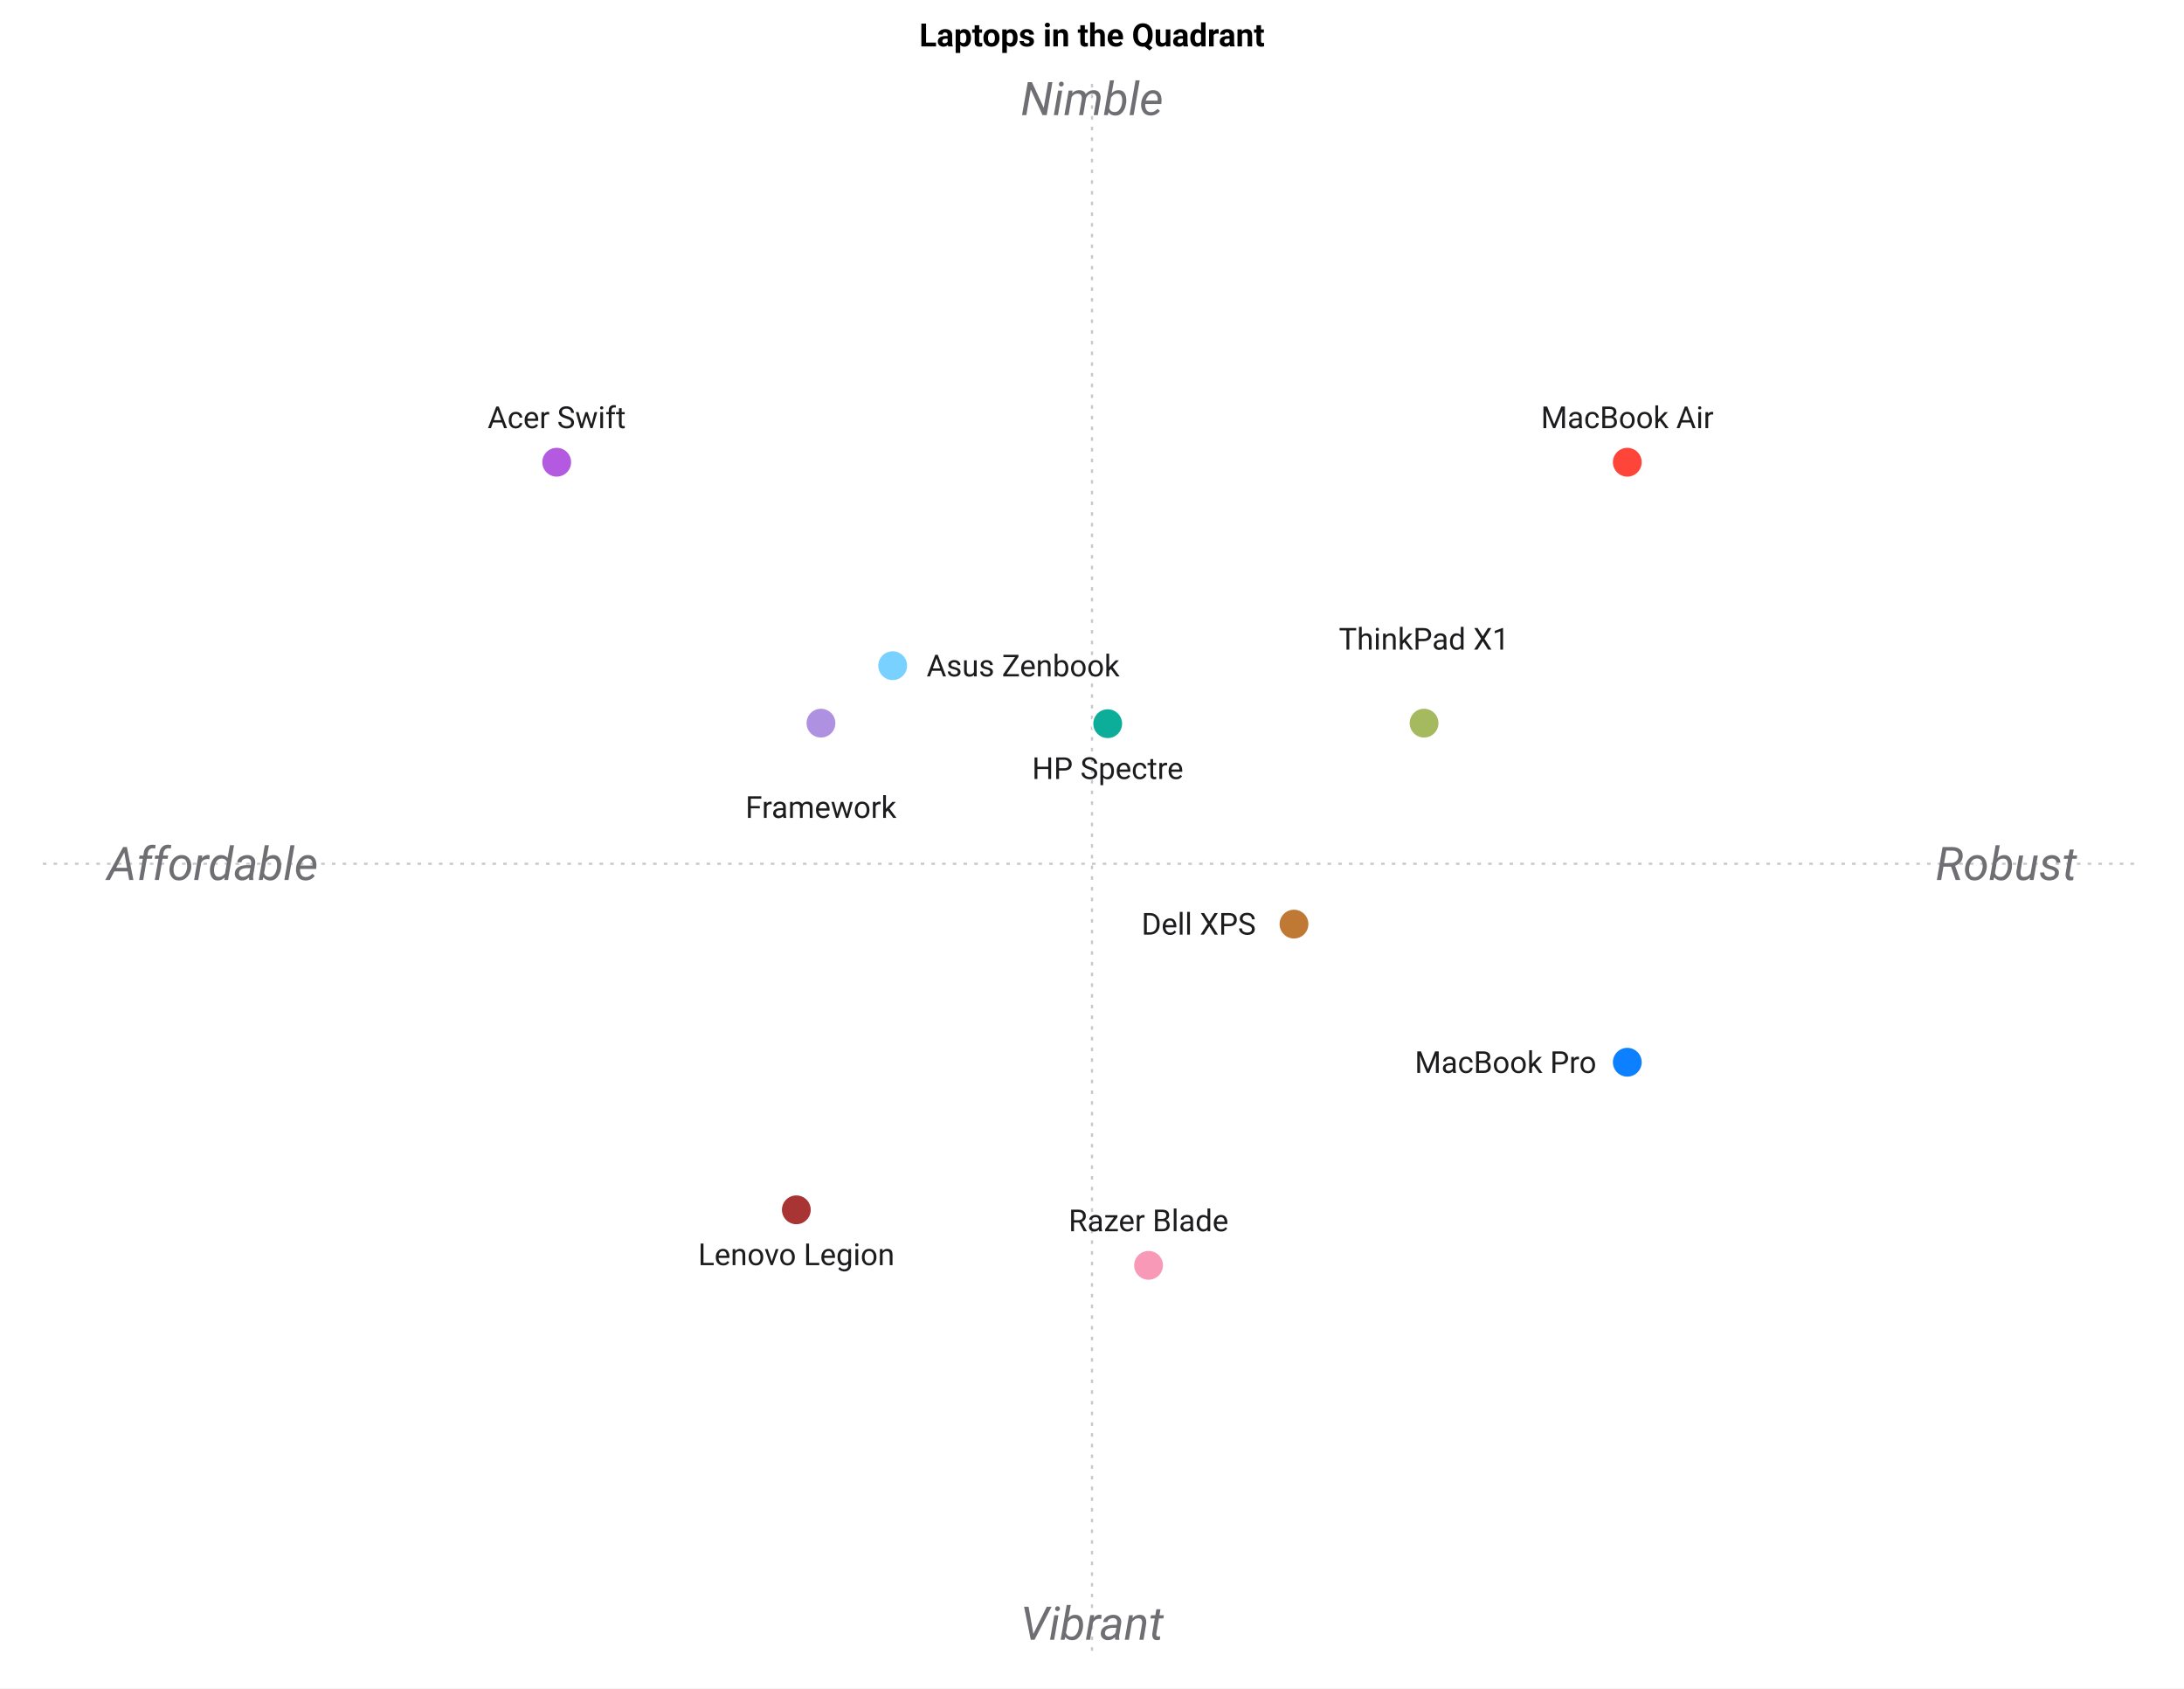
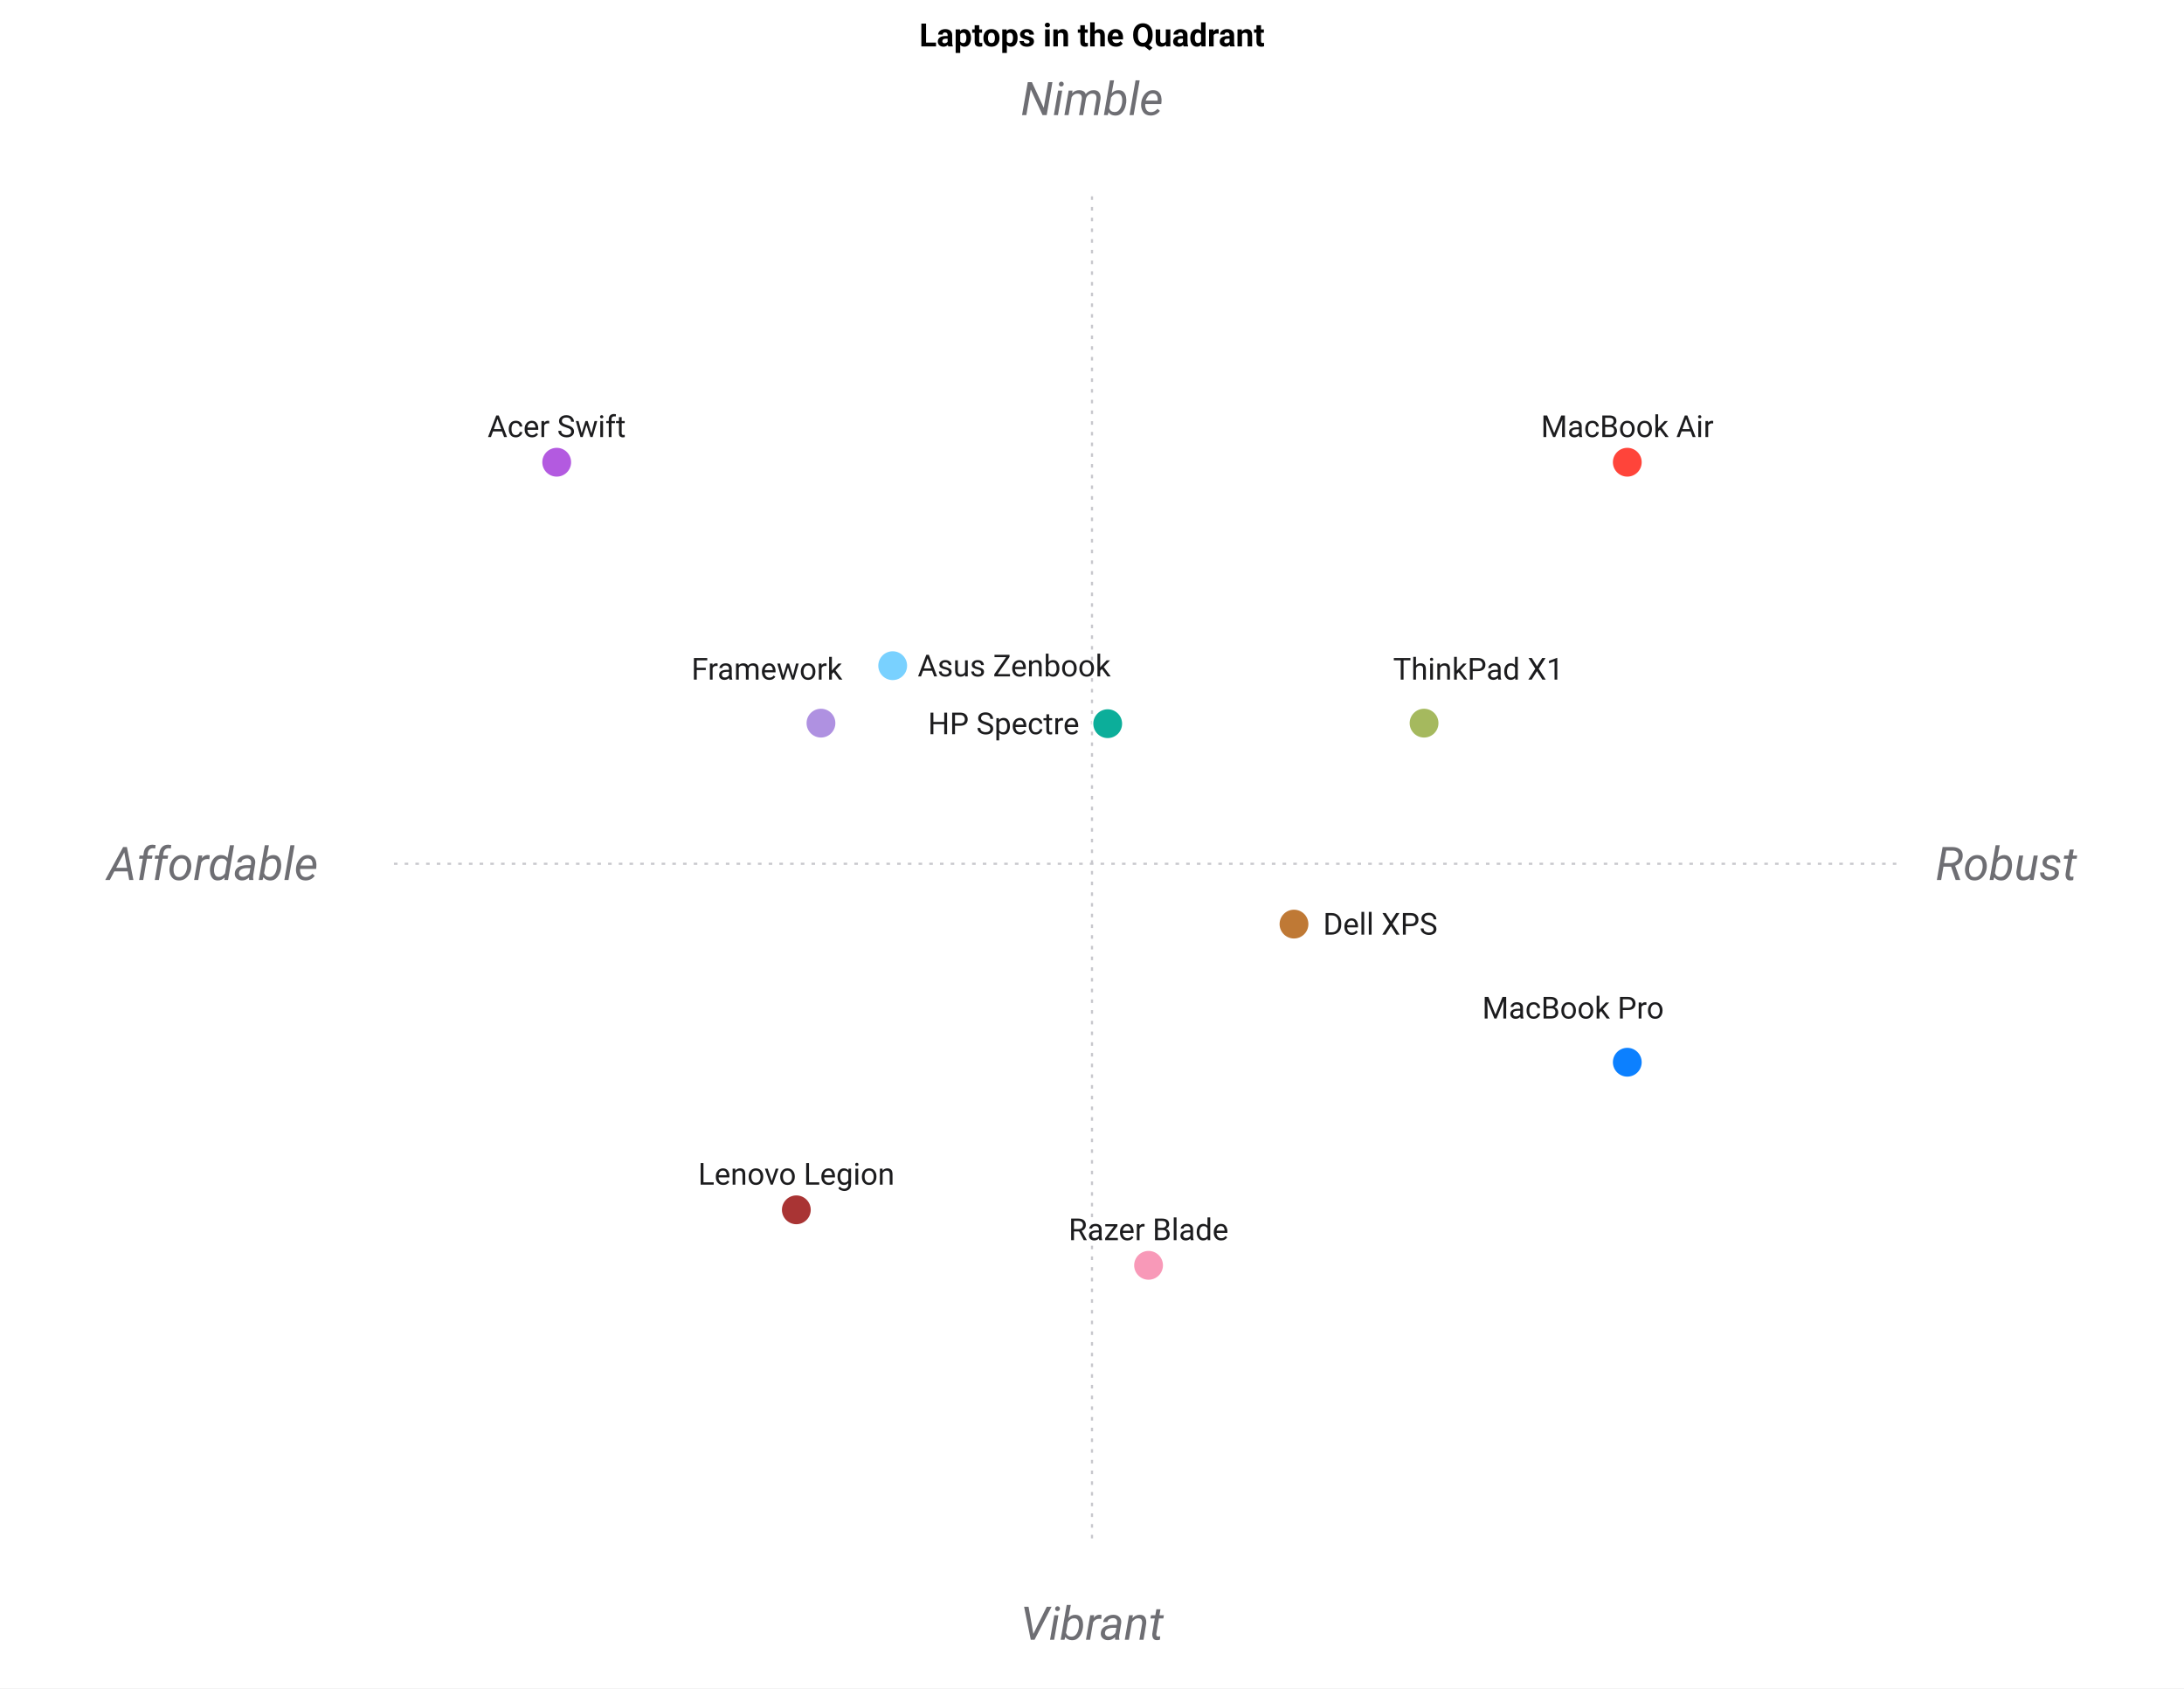
<svg xmlns="http://www.w3.org/2000/svg" width="1224" height="946" viewBox="0 0 1224 946" role="img" aria-labelledby="sp-title sp-desc" font-family="Roboto, -apple-system, Helvetica, Arial, sans-serif">
  <rect width="1224" height="946" fill="#FFFFFF" />
  <style>.sp-dot{cursor:pointer}.sp-dot:hover circle,.sp-dot:focus circle{stroke-width:2.4}.sp-dot:hover,.sp-dot:focus{filter:brightness(1.08);outline:none}</style>
-   <line x1="24.0" y1="484.0" x2="1200.0" y2="484.0" stroke="#C7C7CC" stroke-width="1.2" stroke-dasharray="2,4" />
-   <line x1="612.0" y1="925.0" x2="612.0" y2="43.0" stroke="#C7C7CC" stroke-width="1.2" stroke-dasharray="2,4" />
+   <line x1="220.8" y1="484.0" x2="1063.5" y2="484.0" stroke="#C7C7CC" stroke-width="1.2" stroke-dasharray="2,4" />
+   <line x1="612.0" y1="862.0" x2="612.0" y2="106.0" stroke="#C7C7CC" stroke-width="1.2" stroke-dasharray="2,4" />
  <text data-pole="right" x="1164.0" y="493.1" font-size="26" font-style="italic" fill="#6E6E73" text-anchor="end">Robust</text>
  <text data-pole="left" x="60.0" y="493.1" font-size="26" font-style="italic" fill="#6E6E73" text-anchor="start">Affordable</text>
  <text data-pole="top" x="612.0" y="64.5" font-size="26" font-style="italic" fill="#6E6E73" text-anchor="middle">Nimble</text>
  <text data-pole="bottom" x="612.0" y="918.8" font-size="26" font-style="italic" fill="#6E6E73" text-anchor="middle">Vibrant</text>
  <g class="sp-dot" tabindex="0" role="img" aria-label="Laptops: MacBook Air role: best axis1: 2.36 axis2: 2.66">
    <circle cx="912.0" cy="259.0" r="8.57" fill="#FF3B30" stroke="white" stroke-width="1" opacity="0.95" />
  </g>
-   <text x="912.0" y="239.9" font-size="17" fill="#1C1C1E" text-anchor="middle">MacBook Air</text>
+   <text x="912.0" y="244.9" font-size="17" fill="#1C1C1E" text-anchor="middle">MacBook Air</text>
  <g class="sp-dot" tabindex="0" role="img" aria-label="Laptops: MacBook Pro role: right axis1: 2.36 axis2: -1.31">
    <circle cx="912.0" cy="595.2" r="8.57" fill="#007AFF" stroke="white" stroke-width="1" opacity="0.95" />
  </g>
-   <text x="843.8" y="601.2" font-size="17" fill="#1C1C1E" text-anchor="middle">MacBook Pro</text>
+   <text x="881.6" y="570.7" font-size="17" fill="#1C1C1E" text-anchor="middle">MacBook Pro</text>
  <g class="sp-dot" tabindex="0" role="img" aria-label="Laptops: Dell XPS role: competitor axis1: 0.89 axis2: -0.40">
    <circle cx="725.2" cy="517.8" r="8.57" fill="#BC722B" stroke="white" stroke-width="1" opacity="0.95" />
  </g>
-   <text x="671.8" y="523.7" font-size="17" fill="#1C1C1E" text-anchor="middle">Dell XPS</text>
+   <text x="773.6" y="523.7" font-size="17" fill="#1C1C1E" text-anchor="middle">Dell XPS</text>
  <g class="sp-dot" tabindex="0" role="img" aria-label="Laptops: ThinkPad X1 role: competitor axis1: 1.46 axis2: 0.93">
    <circle cx="798.1" cy="405.2" r="8.57" fill="#A1B656" stroke="white" stroke-width="1" opacity="0.95" />
  </g>
-   <text x="798.1" y="364.0" font-size="17" fill="#1C1C1E" text-anchor="middle">ThinkPad X1</text>
+   <text x="828.5" y="380.8" font-size="17" fill="#1C1C1E" text-anchor="middle">ThinkPad X1</text>
  <g class="sp-dot" tabindex="0" role="img" aria-label="Laptops: Framework role: competitor axis1: -1.20 axis2: 0.93">
    <circle cx="460.1" cy="405.2" r="8.57" fill="#AB8CE0" stroke="white" stroke-width="1" opacity="0.95" />
  </g>
-   <text x="460.1" y="458.3" font-size="17" fill="#1C1C1E" text-anchor="middle">Framework</text>
+   <text x="429.8" y="380.8" font-size="17" fill="#1C1C1E" text-anchor="middle">Framework</text>
  <g class="sp-dot" tabindex="0" role="img" aria-label="Laptops: Asus Zenbook role: competitor axis1: -0.88 axis2: 1.31">
    <circle cx="500.3" cy="373.0" r="8.57" fill="#72CFFF" stroke="white" stroke-width="1" opacity="0.95" />
  </g>
-   <text x="573.4" y="379.0" font-size="17" fill="#1C1C1E" text-anchor="middle">Asus Zenbook</text>
+   <text x="568.4" y="379.0" font-size="17" fill="#1C1C1E" text-anchor="middle">Asus Zenbook</text>
  <g class="sp-dot" tabindex="0" role="img" aria-label="Laptops: HP Spectre role: competitor axis1: 0.07 axis2: 0.93">
    <circle cx="620.8" cy="405.5" r="8.57" fill="#00AA95" stroke="white" stroke-width="1" opacity="0.95" />
  </g>
-   <text x="620.8" y="436.5" font-size="17" fill="#1C1C1E" text-anchor="middle">HP Spectre</text>
+   <text x="562.5" y="411.4" font-size="17" fill="#1C1C1E" text-anchor="middle">HP Spectre</text>
  <g class="sp-dot" tabindex="0" role="img" aria-label="Laptops: Lenovo Legion role: worst axis1: -1.30 axis2: -2.29">
    <circle cx="446.3" cy="677.9" r="8.57" fill="#A52A2A" stroke="white" stroke-width="1" opacity="0.95" />
  </g>
-   <text x="446.3" y="708.9" font-size="17" fill="#1C1C1E" text-anchor="middle">Lenovo Legion</text>
+   <text x="446.3" y="663.8" font-size="17" fill="#1C1C1E" text-anchor="middle">Lenovo Legion</text>
  <g class="sp-dot" tabindex="0" role="img" aria-label="Laptops: Acer Swift role: top axis1: -2.36 axis2: 2.66">
    <circle cx="312.0" cy="259.0" r="8.57" fill="#AF52DE" stroke="white" stroke-width="1" opacity="0.95" />
  </g>
-   <text x="312.0" y="239.9" font-size="17" fill="#1C1C1E" text-anchor="middle">Acer Swift</text>
+   <text x="312.0" y="244.9" font-size="17" fill="#1C1C1E" text-anchor="middle">Acer Swift</text>
  <g class="sp-dot" tabindex="0" role="img" aria-label="Laptops: Razer Blade role: competitor axis1: 0.25 axis2: -2.66">
    <circle cx="643.7" cy="709.0" r="8.57" fill="#F894B4" stroke="white" stroke-width="1" opacity="0.95" />
  </g>
-   <text x="643.7" y="689.9" font-size="17" fill="#1C1C1E" text-anchor="middle">Razer Blade</text>
+   <text x="643.7" y="694.9" font-size="17" fill="#1C1C1E" text-anchor="middle">Razer Blade</text>
  <text x="612.0" y="26" font-size="18" font-weight="bold" fill="#000" text-anchor="middle">Laptops in the Quadrant</text>
</svg>
